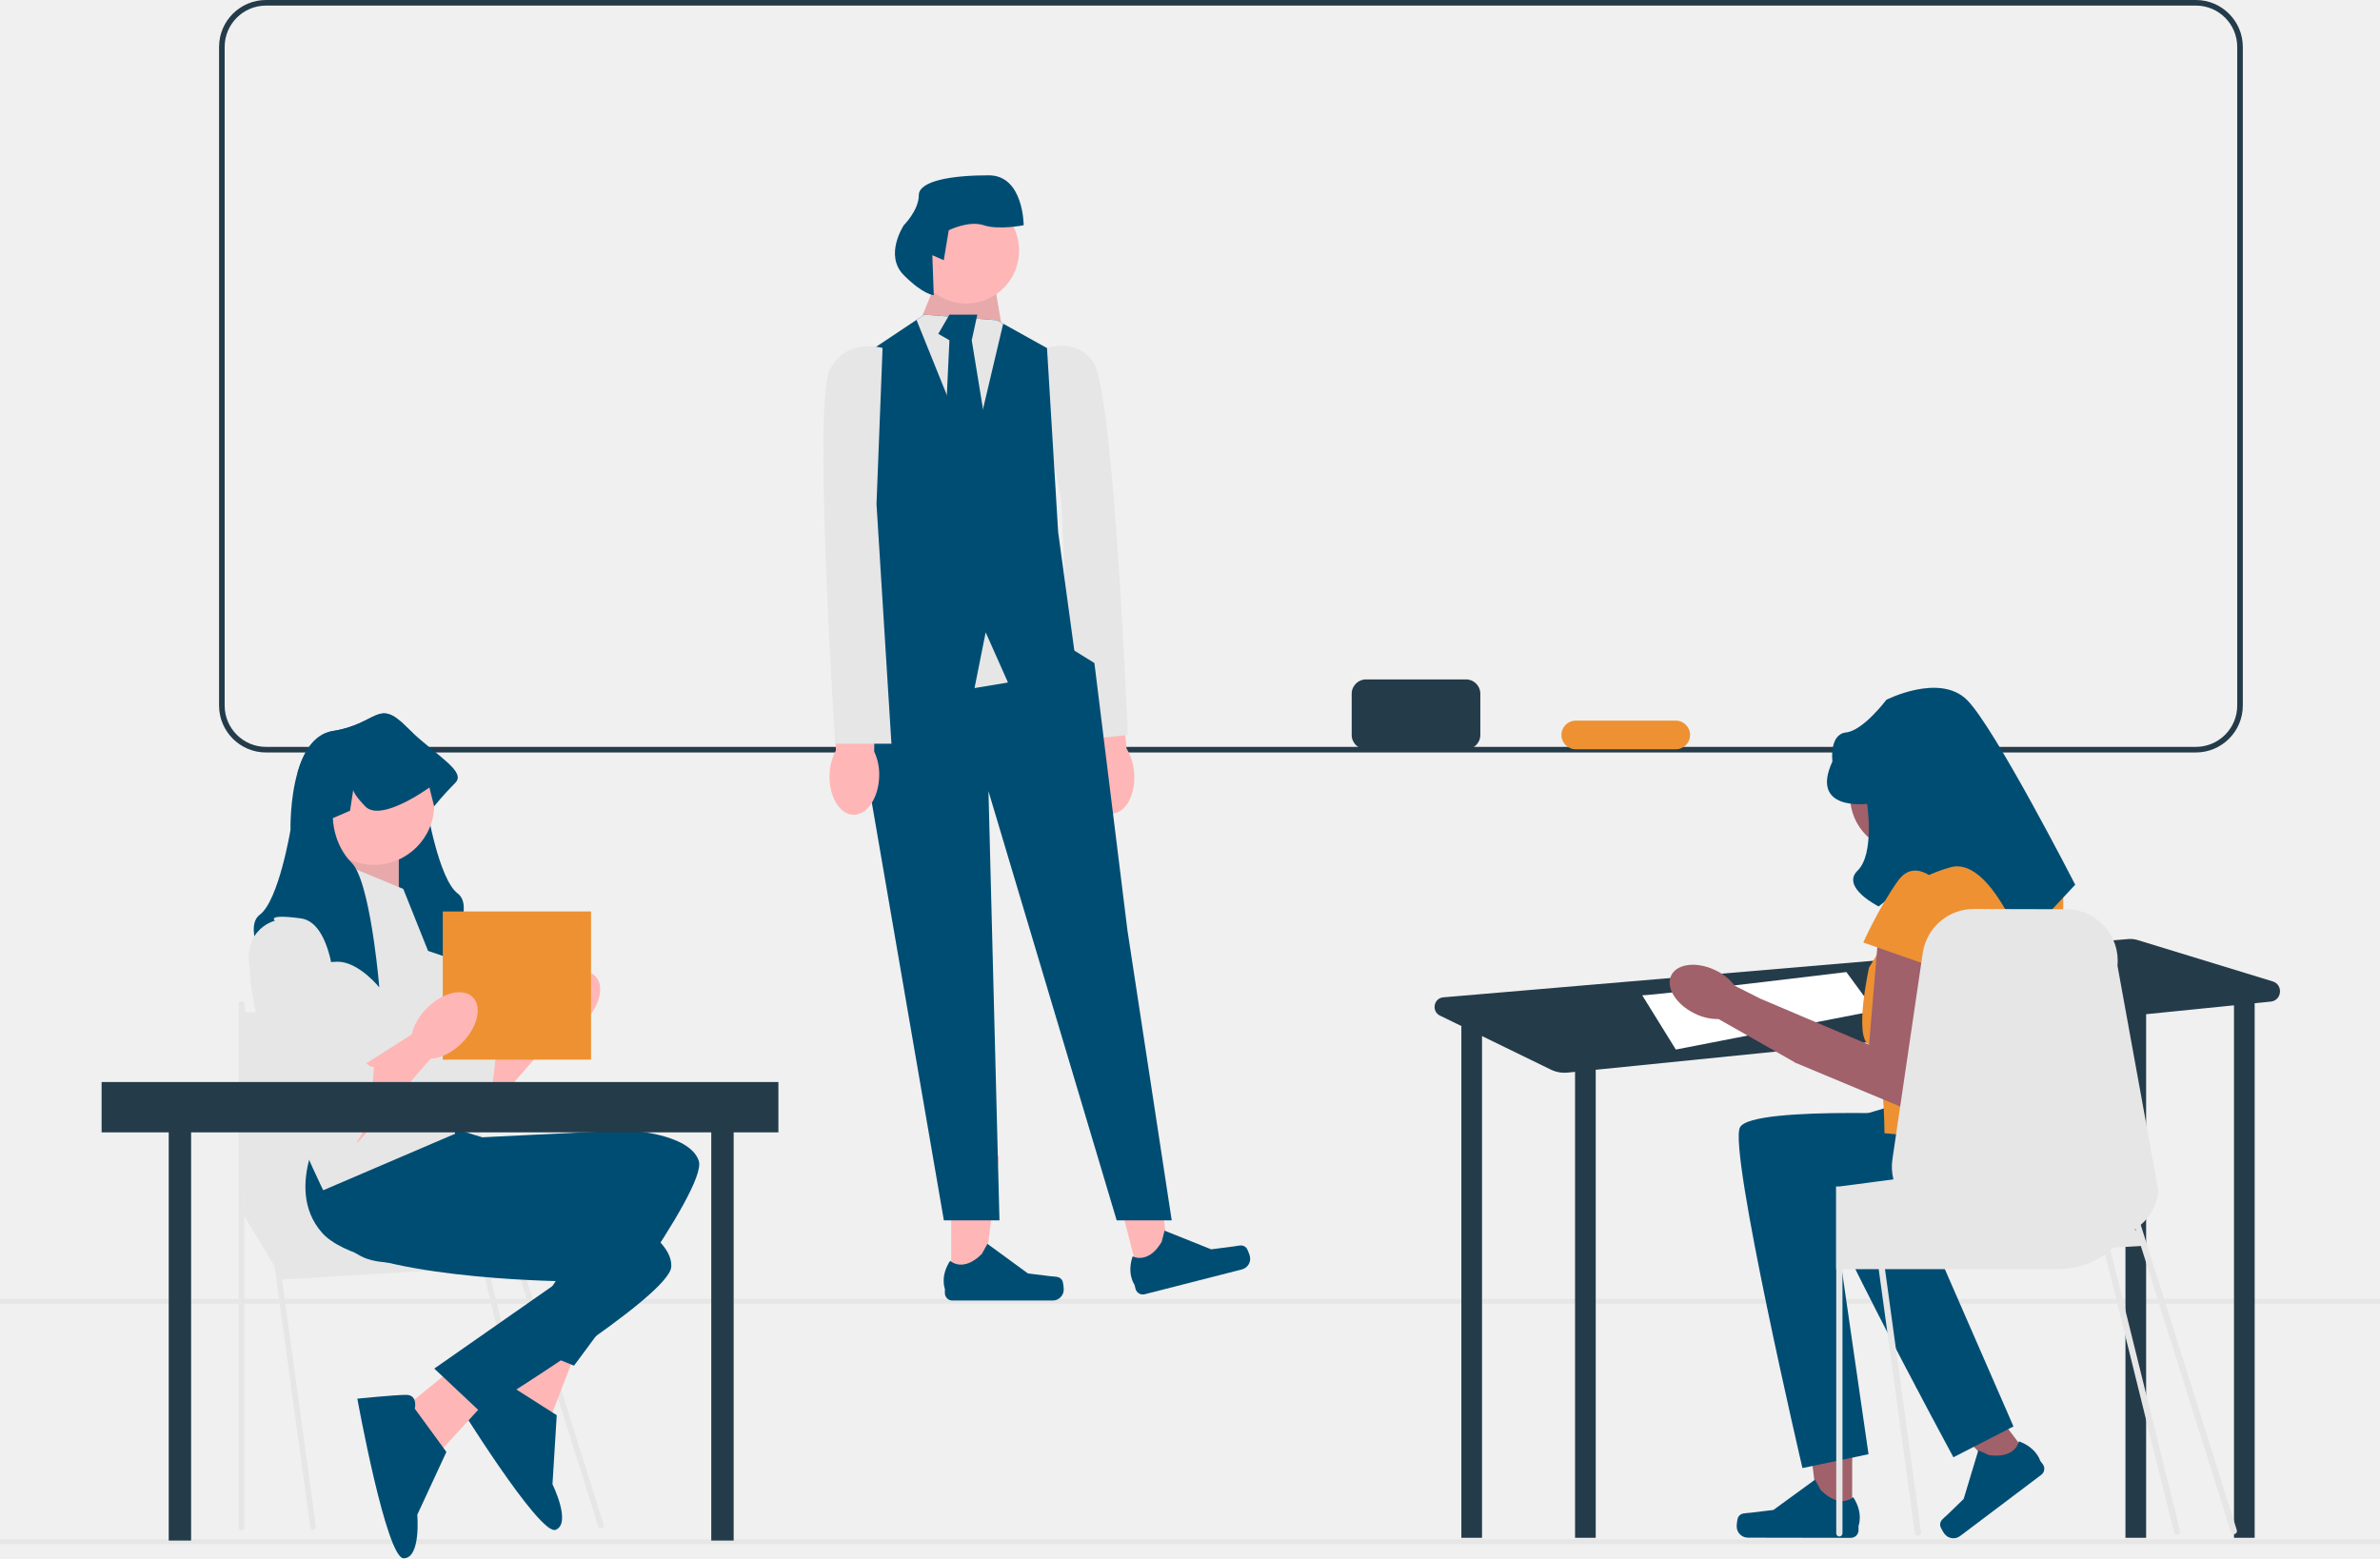
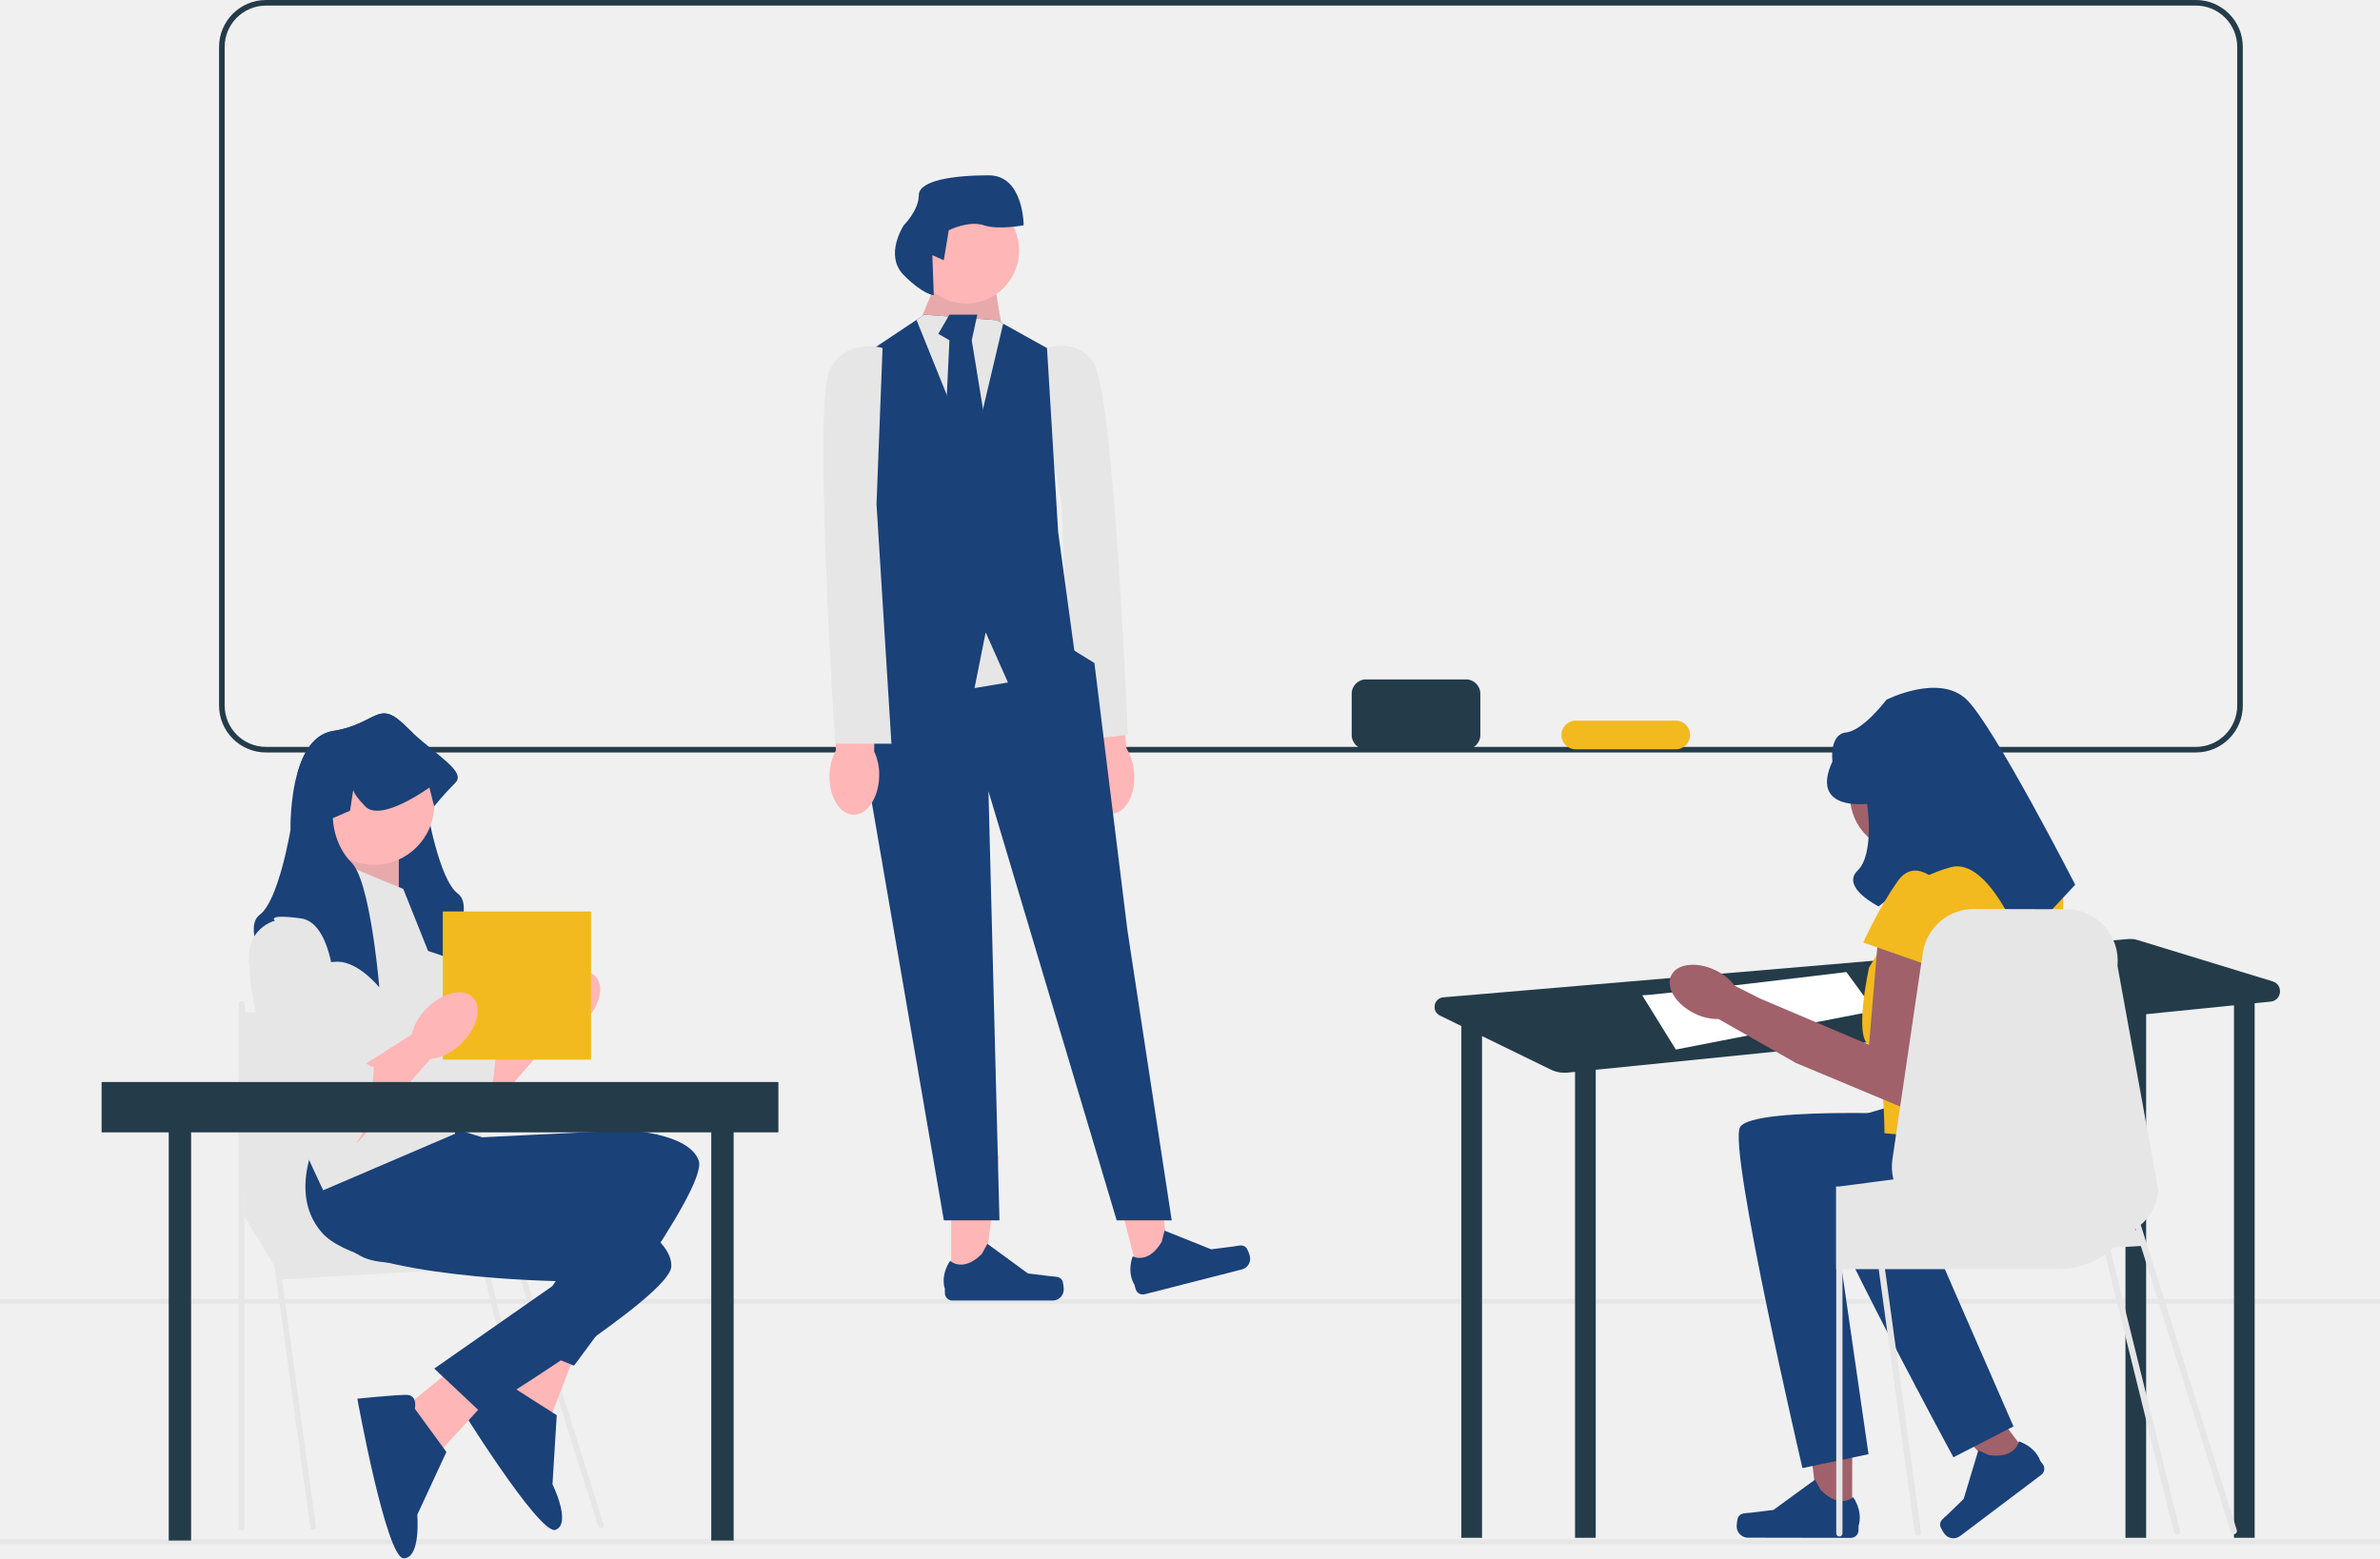
<svg xmlns="http://www.w3.org/2000/svg" width="851.034" height="557.347" viewBox="0 0 851.034 557.347">
  <path d="M785.204,269.129H95.109c-9.25,0-16.775-7.525-16.775-16.776V16.775c0-9.25,7.525-16.775,16.775-16.775H785.204c9.25,0,16.775,7.525,16.775,16.775V252.353c0,9.251-7.525,16.776-16.775,16.776ZM95.109,2c-8.147,0-14.775,6.628-14.775,14.775V252.353c0,8.147,6.628,14.776,14.775,14.776H785.204c8.147,0,14.775-6.629,14.775-14.776V16.775c0-8.147-6.628-14.775-14.775-14.775H95.109Z" fill="#243b4a" />
  <rect id="uuid-dac6dc9f-03bc-4283-a90c-97bcdcbf45dc" y="550.557" width="851.034" height="1.683" fill="#e6e6e6" />
  <rect id="uuid-2f9646f7-bb94-4523-8d2e-fd8f0877664c" y="464.557" width="851.034" height="1.683" fill="#e6e6e6" />
  <g>
    <path id="uuid-bb35f39c-94aa-41c4-b5d9-34ca9a9e88f1-86" d="M387.84,277.792c.611,7.68,5.069,13.59,9.957,13.2,4.887-.39,8.353-6.931,7.74-14.613-.203-3.072-1.138-6.051-2.728-8.688l-3-32.507-15.225,1.733,4.574,31.863c-1.153,2.856-1.605,5.946-1.318,9.013Z" fill="#ffb6b6" />
    <path d="M369.653,126.133s14.232-7.534,21.448,3.725c7.216,11.258,12.197,133.021,12.197,133.021l-20.002,2.135-3.792-85.803-9.852-53.078Z" fill="#e6e6e6" />
    <g>
      <polygon points="340.114 458.204 351.701 458.203 357.213 413.509 340.112 413.51 340.114 458.204" fill="#ffb6b6" />
-       <path d="M379.814,457.941h0c.361,.608,.551,2.569,.551,3.275h0c0,2.172-1.761,3.933-3.933,3.933h-35.885c-1.482,0-2.683-1.201-2.683-2.683v-1.494s-1.775-4.49,1.88-10.025c0,0,4.542,4.334,11.33-2.454l2.002-3.626,14.489,10.596,8.031,.989c1.757,.216,3.315-.034,4.218,1.489h0Z" fill="#004D73" />
+       <path d="M379.814,457.941h0c.361,.608,.551,2.569,.551,3.275h0c0,2.172-1.761,3.933-3.933,3.933h-35.885c-1.482,0-2.683-1.201-2.683-2.683v-1.494s-1.775-4.49,1.88-10.025c0,0,4.542,4.334,11.33-2.454l2.002-3.626,14.489,10.596,8.031,.989c1.757,.216,3.315-.034,4.218,1.489h0Z" fill="#1A4178" />
    </g>
    <g>
      <polygon points="407.168 456.286 418.395 453.417 412.674 408.749 396.104 412.983 407.168 456.286" fill="#ffb6b6" />
-       <path d="M445.568,446.205h0c.5,.499,1.17,2.352,1.345,3.037h0c.538,2.104-.733,4.246-2.837,4.784l-34.768,8.882c-1.436,.367-2.897-.5-3.264-1.935l-.37-1.448s-2.831-3.911-.66-10.178c0,0,5.474,3.074,10.37-5.182l1.042-4.009,16.661,6.681,8.026-1.03c1.756-.225,3.203-.853,4.456,.398l0-0Z" fill="#004D73" />
+       <path d="M445.568,446.205h0c.5,.499,1.17,2.352,1.345,3.037h0c.538,2.104-.733,4.246-2.837,4.784l-34.768,8.882c-1.436,.367-2.897-.5-3.264-1.935l-.37-1.448s-2.831-3.911-.66-10.178c0,0,5.474,3.074,10.37-5.182l1.042-4.009,16.661,6.681,8.026-1.03c1.756-.225,3.203-.853,4.456,.398l0-0Z" fill="#1A4178" />
    </g>
    <polygon points="330.527 116.525 329.978 112.538 336.508 96.59 354.449 94.597 358.323 117.428 330.527 116.525" fill="#ffb6b6" />
    <polygon points="330.527 116.525 329.978 112.538 336.508 96.59 354.449 94.597 358.323 117.428 330.527 116.525" opacity=".1" fill="#123845" />
-     <polygon points="309.596 229.158 301.622 251.086 307.602 263.047 337.505 436.481 357.385 436.481 353.453 282.982 399.303 436.481 418.979 436.481 403.157 332.82 391.329 237.132 384.155 232.7 349.466 213.21 309.596 229.158" fill="#004D73" />
+     <polygon points="309.596 229.158 301.622 251.086 307.602 263.047 337.505 436.481 357.385 436.481 353.453 282.982 399.303 436.481 418.979 436.481 403.157 332.82 391.329 237.132 384.155 232.7 349.466 213.21 309.596 229.158" fill="#1A4178" />
    <polygon points="360.43 244.109 348.469 246.102 332.521 208.226 368.404 208.226 360.43 244.109" fill="#e6e6e6" />
-     <polygon points="384.352 234.141 360.43 244.109 352.456 226.167 348.469 246.102 306.605 232.626 312.586 208.226 306.605 128.486 327.717 114.412 330.527 112.538 356.443 114.532 358.715 115.768 374.384 124.499 378.371 190.285 384.352 234.141" fill="#004D73" />
+     <polygon points="384.352 234.141 360.43 244.109 352.456 226.167 348.469 246.102 306.605 232.626 312.586 208.226 306.605 128.486 327.717 114.412 330.527 112.538 356.443 114.532 358.715 115.768 374.384 124.499 378.371 190.285 384.352 234.141" fill="#1A4178" />
    <polygon points="358.715 115.768 347.472 163.372 327.717 114.412 330.527 112.538 356.443 114.532 358.715 115.768" fill="#e6e6e6" />
-     <polygon points="339.498 112.538 335.511 119.405 339.498 121.694 337.505 163.496 345.479 174.337 353.453 158.315 347.472 121.694 349.466 112.538 339.498 112.538" fill="#004D73" />
+     <polygon points="339.498 112.538 335.511 119.405 339.498 121.694 337.505 163.496 345.479 174.337 353.453 158.315 347.472 121.694 349.466 112.538 339.498 112.538" fill="#1A4178" />
    <circle cx="345.479" cy="89.613" r="18.938" fill="#ffb6b6" />
-     <path d="M333.376,91.274l4.092,1.786,1.786-10.715s7.143-3.572,12.501-1.786,14.287,0,14.287,0c0,0,0-17.858-12.501-17.858s-25.002,1.786-25.002,7.143-5.358,10.715-5.358,10.715c0,0-7.143,10.715,0,17.858,7.143,7.143,10.715,7.143,10.715,7.143l-.52-14.287Z" fill="#004D73" />
+     <path d="M333.376,91.274l4.092,1.786,1.786-10.715s7.143-3.572,12.501-1.786,14.287,0,14.287,0c0,0,0-17.858-12.501-17.858s-25.002,1.786-25.002,7.143-5.358,10.715-5.358,10.715c0,0-7.143,10.715,0,17.858,7.143,7.143,10.715,7.143,10.715,7.143l-.52-14.287Z" fill="#1A4178" />
    <path id="uuid-97233535-ec91-4408-928f-bf1e5273ca3e-87" d="M296.629,277.232c-.208,7.701,3.598,14.051,8.499,14.183s9.041-6.005,9.248-13.709c.125-3.076-.489-6.138-1.79-8.928l.468-32.642-15.323,.107,1.166,32.168c-1.45,2.717-2.227,5.742-2.268,8.822Z" fill="#ffb6b6" />
    <path d="M315.586,124.462s-12.958-3.987-18.938,7.974c-5.98,11.961,1.994,133.564,1.994,133.564h20.115l-5.339-85.72,2.168-55.818Z" fill="#e6e6e6" />
  </g>
  <g>
    <path d="M812.657,351.008l-48.322-14.792c-1.069-.327-2.19-.447-3.304-.352l-244.902,20.843c-3.492,.297-4.369,5.007-1.219,6.542l7.845,3.822h-.209v182.952h7.392v-179.452l24.586,11.978c1.881,.916,3.98,1.291,6.062,1.08l2.616-.264v166.659h7.392v-167.405l189.42-19.133v186.539h7.392v-187.285l31.416-3.173v190.459h7.392v-191.205l5.731-.579c4.024-.406,4.579-6.046,.712-7.229Z" fill="#243b4a" />
    <path d="M587.226,355.982c4.62,0,72.996-8.316,72.996-8.316l10.164,13.86-71.148,13.86-12.012-19.404Z" fill="#fff" />
    <g>
      <polygon points="662.269 542.917 650.39 542.895 644.818 497.064 662.35 497.096 662.269 542.917" fill="#a0616a" />
-       <path d="M621.57,542.577h0c-.371,.622-.57,2.633-.571,3.357h0c-.004,2.227,1.798,4.035,4.025,4.039l36.789,.063c1.519,.003,2.753-1.227,2.755-2.746l.003-1.532s1.828-4.6-1.909-10.281c0,0-4.665,4.435-11.611-2.536l-2.046-3.721-14.873,10.838-8.235,.999c-1.802,.219-3.398-.04-4.327,1.519h-0Z" fill="#004D73" />
+       <path d="M621.57,542.577h0c-.371,.622-.57,2.633-.571,3.357h0c-.004,2.227,1.798,4.035,4.025,4.039l36.789,.063c1.519,.003,2.753-1.227,2.755-2.746l.003-1.532s1.828-4.6-1.909-10.281c0,0-4.665,4.435-11.611-2.536l-2.046-3.721-14.873,10.838-8.235,.999c-1.802,.219-3.398-.04-4.327,1.519h-0Z" fill="#1A4178" />
    </g>
    <g>
      <polygon points="726.027 521.605 716.655 528.674 684.925 495.887 698.759 485.453 726.027 521.605" fill="#a0616a" />
-       <path d="M693.757,545.615h0c.079,.712,1.122,2.414,1.553,2.986h0c1.325,1.757,3.824,2.107,5.581,.781l29.024-21.895c1.198-.904,1.437-2.609,.533-3.807l-.912-1.208s-1.304-4.715-7.637-6.961c0,0-1.03,6.277-10.661,4.928l-3.831-1.712-5.253,17.411-5.892,5.7c-1.289,1.247-2.702,1.995-2.504,3.778l-0,0Z" fill="#004D73" />
+       <path d="M693.757,545.615h0c.079,.712,1.122,2.414,1.553,2.986h0c1.325,1.757,3.824,2.107,5.581,.781l29.024-21.895c1.198-.904,1.437-2.609,.533-3.807l-.912-1.208s-1.304-4.715-7.637-6.961c0,0-1.03,6.277-10.661,4.928l-3.831-1.712-5.253,17.411-5.892,5.7c-1.289,1.247-2.702,1.995-2.504,3.778l-0,0Z" fill="#1A4178" />
    </g>
    <path d="M701.2,284.74c0,10.955-8.881,19.835-19.835,19.835-10.955,0-19.835-8.881-19.835-19.835s8.881-19.835,19.835-19.835,19.835,8.881,19.835,19.835Z" fill="#a0616a" />
-     <path d="M699.331,399.107s-73.032-4.134-77.166,4.134,22.348,121.833,22.348,121.833l23.627-4.952-11.526-79.677s60.943,16.14,69.211-3.151c8.268-19.291,5.888-26.475,5.888-26.475l-32.382-11.713Z" fill="#004D73" />
-     <path d="M718.043,385.229s-71.524,15.333-73.323,24.4,53.781,111.581,53.781,111.581l21.475-11.025-32.192-73.789s63.042-.557,65.912-21.348c2.87-20.791-1.326-27.089-1.326-27.089l-34.327-2.729Z" fill="#004D73" />
-     <path d="M726.202,307.472h-34.362l-23.512,38.583s-5.512,24.933,0,27.624c5.512,2.691,5.512,31.628,5.512,31.628l57.874,5.512s8.268-86.811,5.512-95.079c-2.756-8.268-11.024-8.268-11.024-8.268Z" fill="#ee9132" />
+     <path d="M699.331,399.107s-73.032-4.134-77.166,4.134,22.348,121.833,22.348,121.833l23.627-4.952-11.526-79.677s60.943,16.14,69.211-3.151c8.268-19.291,5.888-26.475,5.888-26.475l-32.382-11.713Z" fill="#1A4178" />
+     <path d="M718.043,385.229s-71.524,15.333-73.323,24.4,53.781,111.581,53.781,111.581l21.475-11.025-32.192-73.789s63.042-.557,65.912-21.348c2.87-20.791-1.326-27.089-1.326-27.089l-34.327-2.729Z" fill="#1A4178" />
+     <path d="M726.202,307.472h-34.362l-23.512,38.583s-5.512,24.933,0,27.624c5.512,2.691,5.512,31.628,5.512,31.628l57.874,5.512s8.268-86.811,5.512-95.079c-2.756-8.268-11.024-8.268-11.024-8.268Z" fill="#f2ba1e" />
    <path d="M671.772,332.965l-3.445,40.715-38.747-16.445-9.248-4.651c-1.811-2.362-4.162-4.256-6.855-5.523-6.697-3.264-13.807-2.455-15.884,1.805-2.077,4.261,1.667,10.36,8.363,13.622,2.658,1.341,5.599,2.025,8.576,1.996l27.058,15.368,.032-.06,.12,.214,42.432,17.722,9.763-53.449-22.165-11.315Z" fill="#a0616a" />
-     <path d="M667.638,287.492s-20.669,2.756-12.402-15.158c0,0-1.261-9.711,4.882-10.367s14.41-11.68,14.41-11.68c0,0,18.955-9.646,28.769,0,9.814,9.646,38.751,66.142,38.751,66.142l-19.291,20.669s-11.598-30.489-25.09-26.957c-13.493,3.532-25.894,14.062-25.894,14.062,0,0-13.693-6.853-7.535-12.825,6.157-5.973,3.401-23.886,3.401-23.886Z" fill="#004D73" />
-     <path d="M695.197,317.807s-9.646-12.402-16.536-2.756c-6.89,9.646-12.402,22.047-12.402,22.047l27.559,9.646,1.378-28.937Z" fill="#ee9132" />
+     <path d="M667.638,287.492s-20.669,2.756-12.402-15.158c0,0-1.261-9.711,4.882-10.367s14.41-11.68,14.41-11.68c0,0,18.955-9.646,28.769,0,9.814,9.646,38.751,66.142,38.751,66.142l-19.291,20.669s-11.598-30.489-25.09-26.957c-13.493,3.532-25.894,14.062-25.894,14.062,0,0-13.693-6.853-7.535-12.825,6.157-5.973,3.401-23.886,3.401-23.886Z" fill="#1A4178" />
+     <path d="M695.197,317.807s-9.646-12.402-16.536-2.756c-6.89,9.646-12.402,22.047-12.402,22.047l27.559,9.646,1.378-28.937Z" fill="#f2ba1e" />
    <path d="M799.836,547.279l-32.019-101.77,.005-0h.074l-.129-.166-.003-.004-2.281-7.249,.001-.001c3.474-2.994,5.84-7.272,6.311-12.197l-14.636-80.499c1.007-10.571-7.096-19.811-17.713-20.189l-33.024-.083c-9.388-.333-17.519,6.449-18.887,15.745l-.73,4.934-10.118,68.829c-.37,2.476-.222,4.916,.36,7.198l-7.281,.952-2.208,.296-8.732,1.137-.028,.009-1.09,.139h-1.183v29.568h.074v94.507c0,.61,.499,1.109,1.109,1.109,.619,0,1.118-.499,1.118-1.109v-94.507h12.954l12.927,94.396c.083,.554,.554,.961,1.109,.961,.046,0,.102,0,.148-.009,.61-.083,1.035-.647,.952-1.257l-12.881-94.091h62.157c6.172,0,11.891-1.959,16.547-5.312l24.645,99.535c.128,.504,.581,.838,1.078,.838,.091,0,.183-.011,.275-.034,.596-.152,.956-.758,.804-1.353l-24.883-100.497c.331-.276,.662-.57,.975-.873l9.893-.582,32.186,102.3c.149,.475,.588,.779,1.061,.779,.111,0,.223-.017,.334-.052,.586-.185,.912-.81,.728-1.396Zm-36.468-107.61c.083-.046,.157-.102,.231-.148l.001-0,.238,.756-.469-.607Z" fill="#e6e6e6" />
  </g>
  <g>
    <g>
      <polygon points="171.565 374.775 193.114 361.071 201.875 366.355 171.565 401.183 171.565 374.775" fill="#ffb6b6" />
      <path d="M142.097,321.733s-14.313,3.368-7.577,22.732,28.626,59.778,35.361,57.252c6.736-2.526,7.577-27.784,7.577-27.784,0,0-.842,.842-4.21-2.526-3.368-3.368-3.368-1.83-3.368-5.546s-2.755-6.47-2.755-6.47l-3.139-6.507s0-30.31-12.629-31.994c-12.629-1.684-9.261,.842-9.261,.842Z" fill="#e6e6e6" />
      <ellipse cx="202.717" cy="359.199" rx="14.313" ry="8.84" transform="translate(-194.6175 248.5495) rotate(-45)" fill="#ffb6b6" />
    </g>
    <g>
      <polygon points="86.348 433.29 101.052 457.628 186.741 452.557 163.925 423.149 86.348 433.29" fill="#e6e6e6" />
      <path d="M111.952,547.12c-.499,0-.934-.368-1.003-.876l-25.605-187.007c-.076-.555,.312-1.067,.867-1.142,.555-.08,1.066,.312,1.142,.867l25.605,187.007c.076,.555-.312,1.067-.867,1.142-.047,.006-.093,.009-.139,.009Z" fill="#e6e6e6" />
      <path d="M86.348,547.358c-.56,0-1.014-.454-1.014-1.014v-187.209c0-.56,.454-1.014,1.014-1.014,.56,0,1.014,.454,1.014,1.014v187.209c0,.56-.454,1.014-1.014,1.014Z" fill="#e6e6e6" />
      <path d="M214.882,546.613c-.431,0-.831-.277-.967-.71l-60.591-192.584c-.168-.534,.129-1.104,.663-1.272,.534-.167,1.104,.129,1.272,.663l60.591,192.584c.168,.534-.129,1.104-.663,1.272-.101,.032-.204,.047-.305,.047Z" fill="#e6e6e6" />
      <path d="M196.374,546.85c-.453,0-.865-.305-.982-.764l-42.084-169.969c-.138-.543,.19-1.095,.733-1.233,.544-.137,1.095,.19,1.233,.733l42.084,169.969c.138,.543-.19,1.095-.733,1.233-.084,.021-.168,.031-.251,.031Z" fill="#e6e6e6" />
      <polygon points="86.348 362.117 156.573 361.037 169.502 434.811 87.362 434.811 86.348 362.117" fill="#e6e6e6" />
    </g>
    <g>
      <polygon points="194.266 470.597 176.568 501.755 197.117 506.279 205.684 484.118 194.266 470.597" fill="#ffb6b6" />
-       <path d="M182.925,495.873s-.688-5.081-4.731-3.469-15.711,7.605-15.711,7.605c0,0,30.434,49.451,36.209,47.147,5.776-2.304-1.138-16.282-1.138-16.282l1.526-24.709-16.155-10.293Z" fill="#004D73" />
-       <path d="M115.997,410.136s-6.315,29.047,13.05,39.15c19.365,10.103,85.457-14.734,85.457-14.734l-30.31,45.415,21.049,8.469s47.991-63.146,44.623-73.249c-3.368-10.103-26.1-10.945-26.1-10.945l-51.358,2.526-13.471-4.21-42.939,7.577Z" fill="#004D73" />
+       <path d="M182.925,495.873s-.688-5.081-4.731-3.469-15.711,7.605-15.711,7.605c0,0,30.434,49.451,36.209,47.147,5.776-2.304-1.138-16.282-1.138-16.282l1.526-24.709-16.155-10.293Z" fill="#1A4178" />
+       <path d="M115.997,410.136s-6.315,29.047,13.05,39.15c19.365,10.103,85.457-14.734,85.457-14.734l-30.31,45.415,21.049,8.469s47.991-63.146,44.623-73.249c-3.368-10.103-26.1-10.945-26.1-10.945l-51.358,2.526-13.471-4.21-42.939,7.577Z" fill="#1A4178" />
    </g>
    <g>
      <polygon points="168.084 484.425 140.261 507.008 157.755 518.699 173.798 501.174 168.084 484.425" fill="#ffb6b6" />
-       <path d="M148.322,503.842s1.208-4.983-3.144-4.952-17.402,1.367-17.402,1.367c0,0,10.353,57.135,16.571,57.091,6.218-.044,4.865-15.58,4.865-15.58l10.412-22.459-11.302-15.466Z" fill="#004D73" />
-       <path d="M117.181,399.629s-16.451,24.758-2.091,41.215c14.361,16.457,84.96,17.372,84.96,17.372l-44.758,31.272,16.524,15.548s67.678-41.354,68.218-51.99c.54-10.636-20.328-19.692-20.328-19.692l-48.757-16.336-11.016-8.823-42.753-8.567Z" fill="#004D73" />
+       <path d="M148.322,503.842s1.208-4.983-3.144-4.952-17.402,1.367-17.402,1.367c0,0,10.353,57.135,16.571,57.091,6.218-.044,4.865-15.58,4.865-15.58l10.412-22.459-11.302-15.466Z" fill="#1A4178" />
+       <path d="M117.181,399.629s-16.451,24.758-2.091,41.215c14.361,16.457,84.96,17.372,84.96,17.372l-44.758,31.272,16.524,15.548s67.678-41.354,68.218-51.99c.54-10.636-20.328-19.692-20.328-19.692l-48.757-16.336-11.016-8.823-42.753-8.567Z" fill="#1A4178" />
    </g>
-     <path d="M159.443,342.284s-15.997-5.894-23.574-5.894c-.724,0-1.44,.084-2.155,.236-4.85,1.027-9.312,5.195-11.45,7.468-.834,.892-1.313,1.49-1.313,1.49,0,0,.051-.581,.152-1.6,.497-5.355,2.332-22.926,5.624-34.174,1.179-4.016,2.534-7.224,4.092-8.781,3.629-3.637,5.304-7.998,6.079-11.248,.657-2.787,.657-4.749,.657-4.749l-6.138-2.644-1.137-7.426c-.202,.876-1.137,2.585-4.277,5.86-.269,.278-.564,.514-.876,.716-4.53,2.846-13.766-2.105-18.742-5.22,2.071-7.199,5.826-13.783,12.646-14.86,15.997-2.526,15.997-11.787,26.1-1.684,.834,.834,1.675,1.633,2.517,2.408,3.233,6.18,4.412,14.465,4.833,20.223,.303,4.033,.227,6.837,.227,6.837,0,0,4.21,25.258,10.945,30.31,6.736,5.052-4.21,22.732-4.21,22.732Z" fill="#004D73" />
+     <path d="M159.443,342.284s-15.997-5.894-23.574-5.894c-.724,0-1.44,.084-2.155,.236-4.85,1.027-9.312,5.195-11.45,7.468-.834,.892-1.313,1.49-1.313,1.49,0,0,.051-.581,.152-1.6,.497-5.355,2.332-22.926,5.624-34.174,1.179-4.016,2.534-7.224,4.092-8.781,3.629-3.637,5.304-7.998,6.079-11.248,.657-2.787,.657-4.749,.657-4.749l-6.138-2.644-1.137-7.426c-.202,.876-1.137,2.585-4.277,5.86-.269,.278-.564,.514-.876,.716-4.53,2.846-13.766-2.105-18.742-5.22,2.071-7.199,5.826-13.783,12.646-14.86,15.997-2.526,15.997-11.787,26.1-1.684,.834,.834,1.675,1.633,2.517,2.408,3.233,6.18,4.412,14.465,4.833,20.223,.303,4.033,.227,6.837,.227,6.837,0,0,4.21,25.258,10.945,30.31,6.736,5.052-4.21,22.732-4.21,22.732Z" fill="#1A4178" />
    <polygon points="128.292 301.871 116.915 318.558 142.605 325.446 142.605 301.871 128.292 301.871" fill="#ffb6b6" />
    <polygon points="128.292 301.871 116.915 318.558 142.605 325.446 142.605 301.871 128.292 301.871" opacity=".1" fill="#123845" />
    <path d="M144.202,317.944l-24.416-10.103s-32.836,14.313-30.31,42.097c2.526,27.784,26.1,75.775,26.1,75.775l47.149-20.207-5.052-53.884-13.471-33.678Z" fill="#e6e6e6" />
    <circle cx="133.734" cy="287.78" r="21.541" fill="#ffb6b6" />
-     <path d="M162.811,279.981c-4.21,4.21-7.577,8.419-7.577,8.419l-1.684-6.736s-.387,.286-1.069,.741c-2.669,1.819-9.834,6.39-15.584,7.375-2.559,.438-4.833,.16-6.315-1.381-3.14-3.275-4.075-4.984-4.277-5.86l-1.137,7.426-6.138,2.644s0,9.244,6.736,15.997c.328,.328,.648,.732,.96,1.204,3.216,4.85,5.523,16.721,6.988,26.816,1.297,8.975,1.92,16.536,1.92,16.536,0,0-6.373-7.982-13.37-9.068-.387-.059-.775-.101-1.162-.109-.126-.017-.261-.017-.387-.017-7.577,0-23.574,5.894-23.574,5.894,0,0-10.945-17.681-4.21-22.732,6.736-5.052,10.945-30.31,10.945-30.31,0,0-.278-10.811,2.509-20.501,2.071-7.199,5.826-13.783,12.646-14.86,15.997-2.526,15.997-11.787,26.1-1.684,.834,.834,1.675,1.633,2.517,2.408,9.413,8.655,19.028,13.934,15.163,17.799Z" fill="#004D73" />
+     <path d="M162.811,279.981c-4.21,4.21-7.577,8.419-7.577,8.419l-1.684-6.736s-.387,.286-1.069,.741c-2.669,1.819-9.834,6.39-15.584,7.375-2.559,.438-4.833,.16-6.315-1.381-3.14-3.275-4.075-4.984-4.277-5.86l-1.137,7.426-6.138,2.644s0,9.244,6.736,15.997c.328,.328,.648,.732,.96,1.204,3.216,4.85,5.523,16.721,6.988,26.816,1.297,8.975,1.92,16.536,1.92,16.536,0,0-6.373-7.982-13.37-9.068-.387-.059-.775-.101-1.162-.109-.126-.017-.261-.017-.387-.017-7.577,0-23.574,5.894-23.574,5.894,0,0-10.945-17.681-4.21-22.732,6.736-5.052,10.945-30.31,10.945-30.31,0,0-.278-10.811,2.509-20.501,2.071-7.199,5.826-13.783,12.646-14.86,15.997-2.526,15.997-11.787,26.1-1.684,.834,.834,1.675,1.633,2.517,2.408,9.413,8.655,19.028,13.934,15.163,17.799Z" fill="#1A4178" />
    <rect x="60.334" y="393" width="8" height="158" fill="#243b4a" />
    <rect x="254.334" y="393" width="8" height="158" fill="#243b4a" />
-     <rect x="158.334" y="326" width="53" height="53" fill="#ee9132" />
+     <rect x="158.334" y="326" width="53" height="53" fill="#f2ba1e" />
    <g>
      <polygon points="127.784 382.352 149.333 368.648 158.094 373.933 127.784 408.761 127.784 382.352" fill="#ffb6b6" />
      <path d="M98.316,329.31s-14.313,3.368-7.577,22.732c6.736,19.365,28.626,59.778,35.361,57.252,6.736-2.526,7.577-27.784,7.577-27.784,0,0-.842,.842-4.21-2.526-3.368-3.368-3.368-1.83-3.368-5.546s-2.755-6.47-2.755-6.47l-3.139-6.507s0-30.31-12.629-31.994c-12.629-1.684-9.261,.842-9.261,.842Z" fill="#e6e6e6" />
      <ellipse cx="158.936" cy="366.776" rx="14.313" ry="8.84" transform="translate(-212.7987 219.8111) rotate(-45)" fill="#ffb6b6" />
    </g>
    <rect x="36.334" y="387" width="242" height="18" fill="#243b4a" />
  </g>
  <rect x="483.334" y="243" width="46" height="25" rx="5.13" ry="5.13" fill="#243b4a" />
-   <rect x="558.334" y="257.74" width="46" height="10.26" rx="5.13" ry="5.13" fill="#ee9132" />
+   <rect x="558.334" y="257.74" width="46" height="10.26" rx="5.13" ry="5.13" fill="#f2ba1e" />
</svg>
